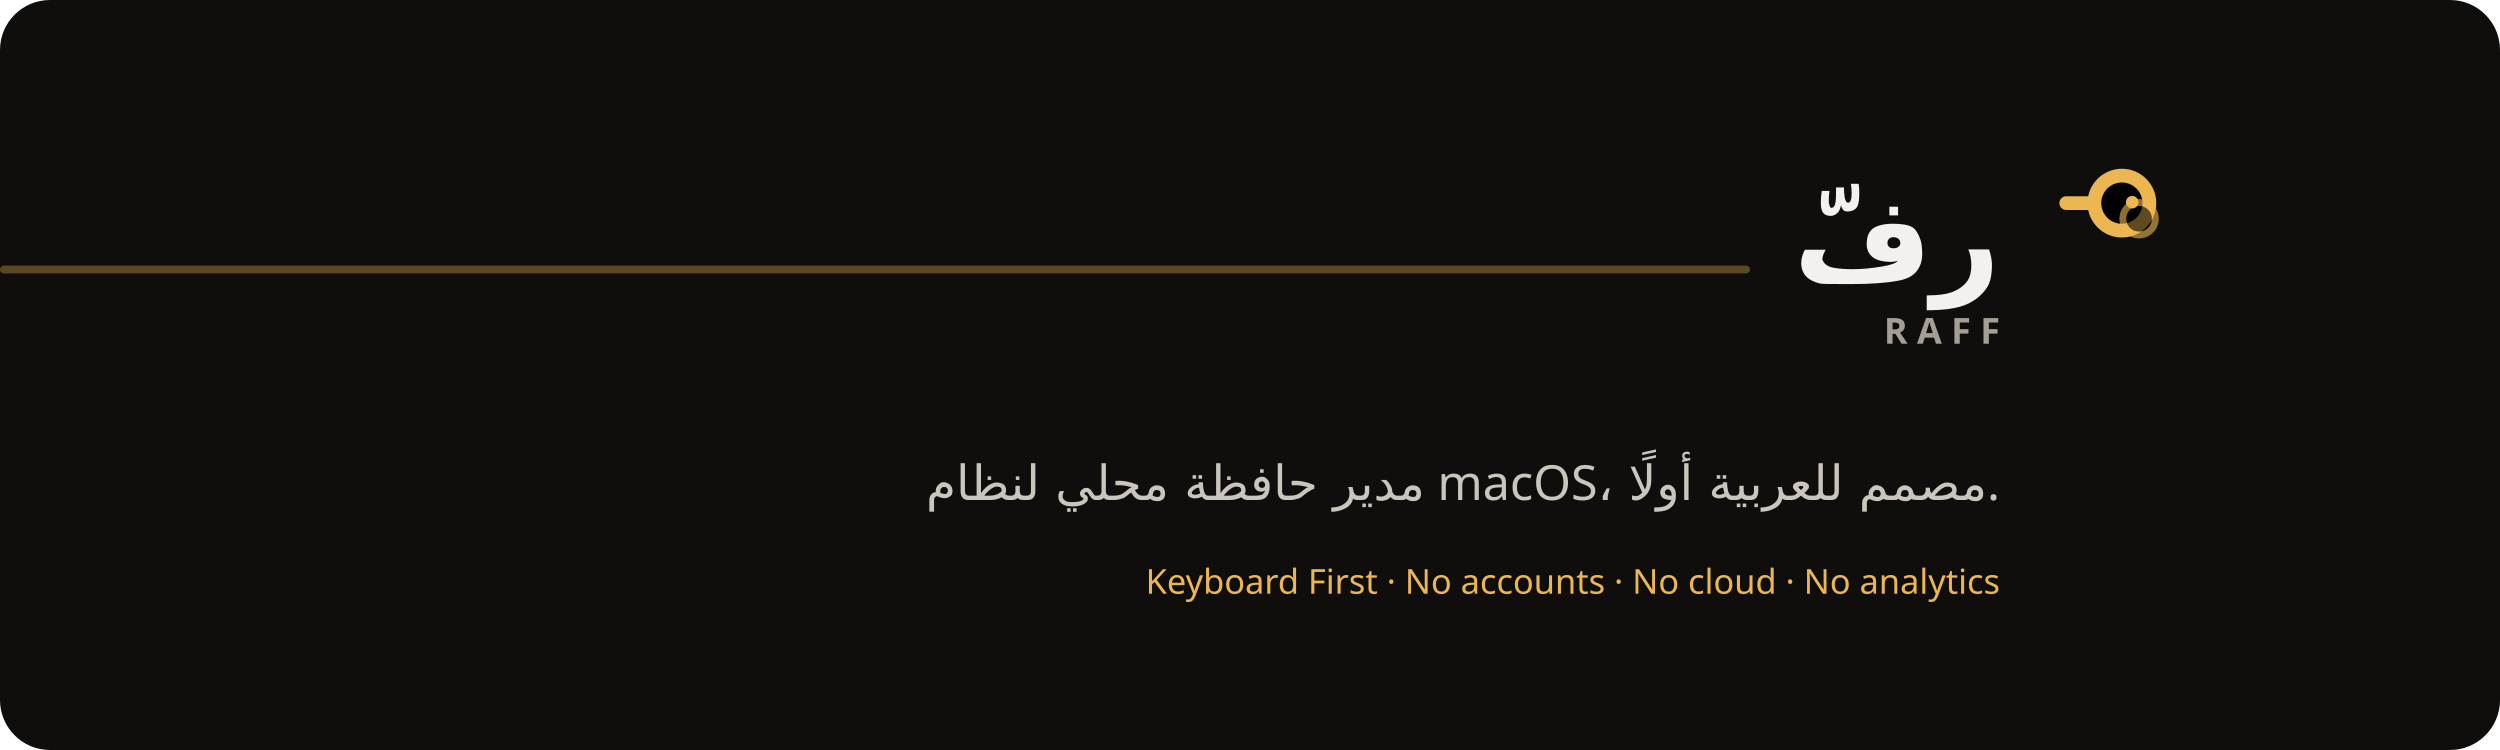
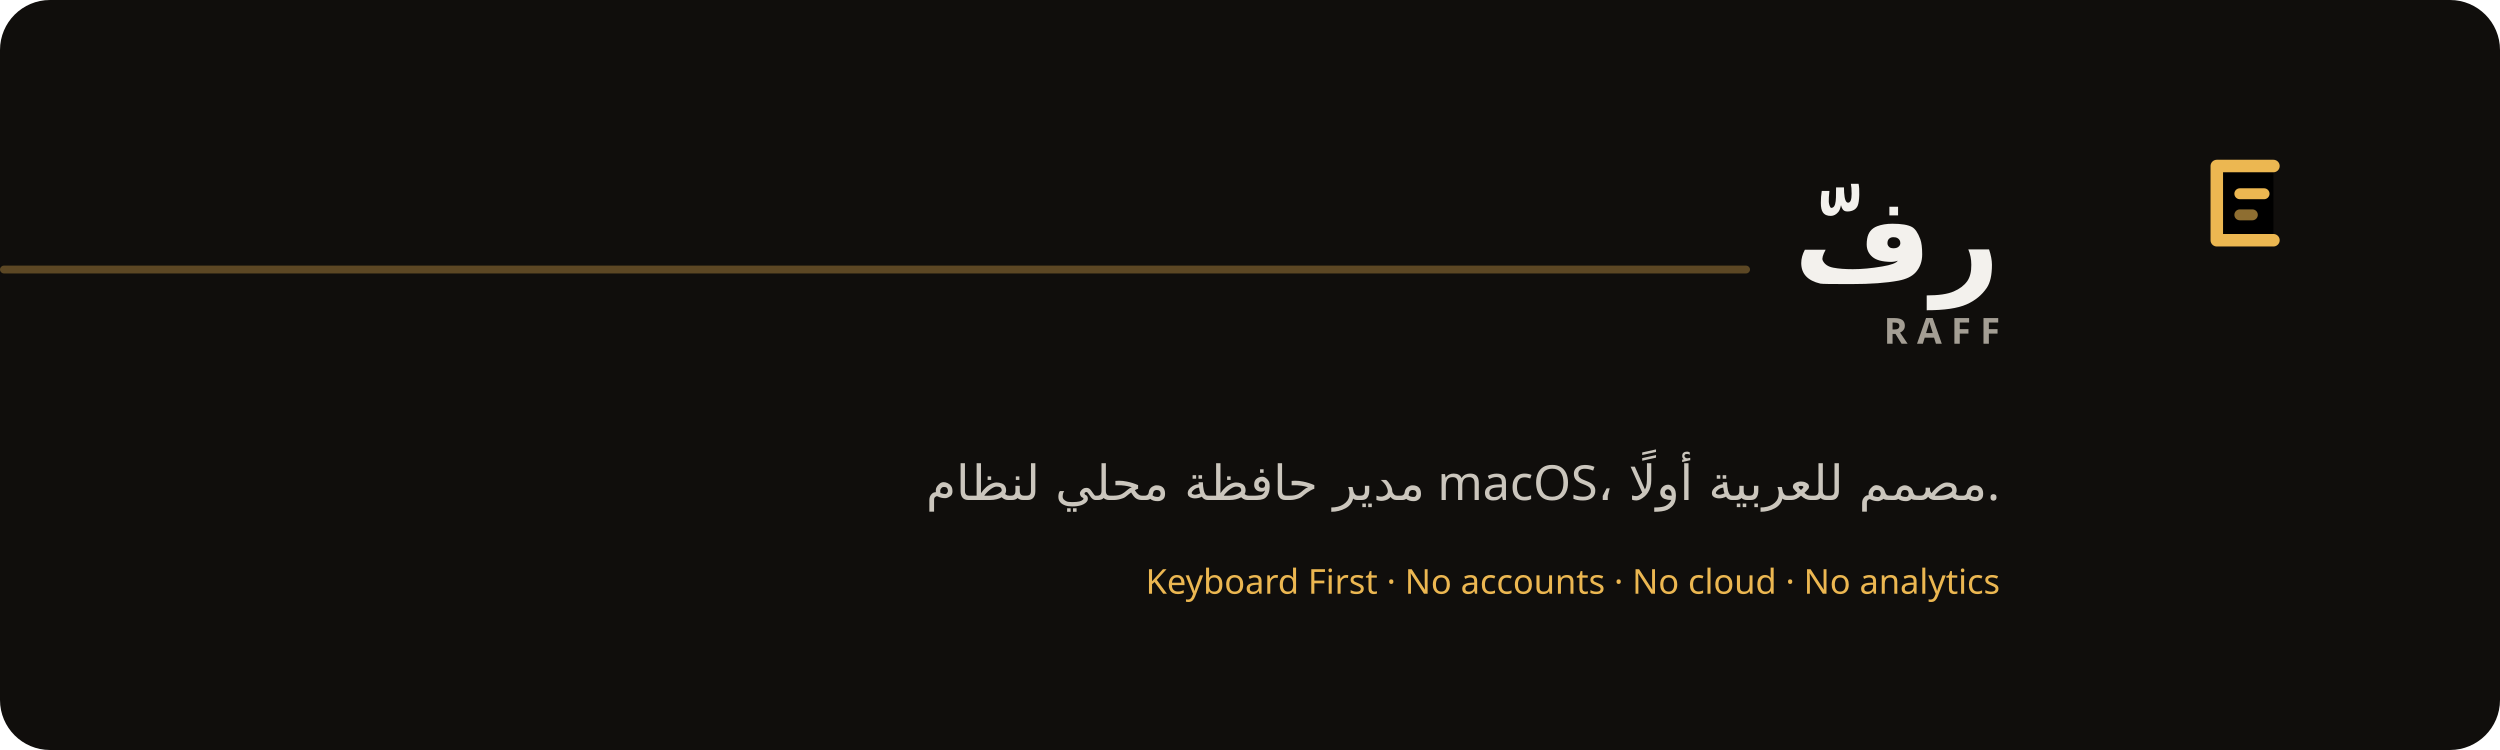
<svg xmlns="http://www.w3.org/2000/svg" width="1600" height="480" viewBox="0 0 1600 480">
  <rect width="1600" height="480" rx="32" fill="#100E0C" />
  <rect x="0" y="170" width="1120" height="5" rx="2.5" fill="#ECB751" opacity=".34" />
-   <g transform="translate(1310 90) scale(2)">
-     <rect x="4" y="17.8" width="14" height="4.4" rx="2.2" fill="#ECB751" />
-     <circle cx="24" cy="20" r="8.8" stroke="#ECB751" stroke-width="4.4" />
-     <circle cx="29.5" cy="25" r="5.2" stroke="#ECB751" stroke-width="2.2" opacity=".6" />
-     <circle cx="27.3" cy="19.7" r="2" fill="#ECB751" />
+   <g transform="translate(1400 90) scale(2.5)">
+     <path d="M22 6.5 L7.5 6.5 L7.5 25.5 L22 25.5" stroke="#ECB751" stroke-width="3.2" stroke-linecap="round" stroke-linejoin="round" />
+     <rect x="12" y="12.2" width="9" height="2.8" rx="1.4" fill="#ECB751" />
+     <rect x="12" y="17.6" width="6" height="2.8" rx="1.4" fill="#ECB751" opacity=".6" />
  </g>
  <text x="1280" y="180" text-anchor="end" fill="#F3F1ED" font-family="Almarai, sans-serif" font-size="76" font-weight="800">رفّ</text>
  <text x="1280" y="220" text-anchor="end" fill="#A49E94" font-family="Almarai, sans-serif" font-size="23" font-weight="700" letter-spacing="6">RAFF</text>
  <text x="1280" y="320" text-anchor="end" fill="#CBC6BD" font-family="Cairo, sans-serif" font-size="31">مدير حافظة محلي لنظام macOS، مصمم للعربية أولًا.</text>
  <text x="1280" y="380" text-anchor="end" fill="#ECB751" font-family="Cairo, sans-serif" font-size="22">Keyboard First · No accounts · No cloud · No analytics</text>
</svg>
